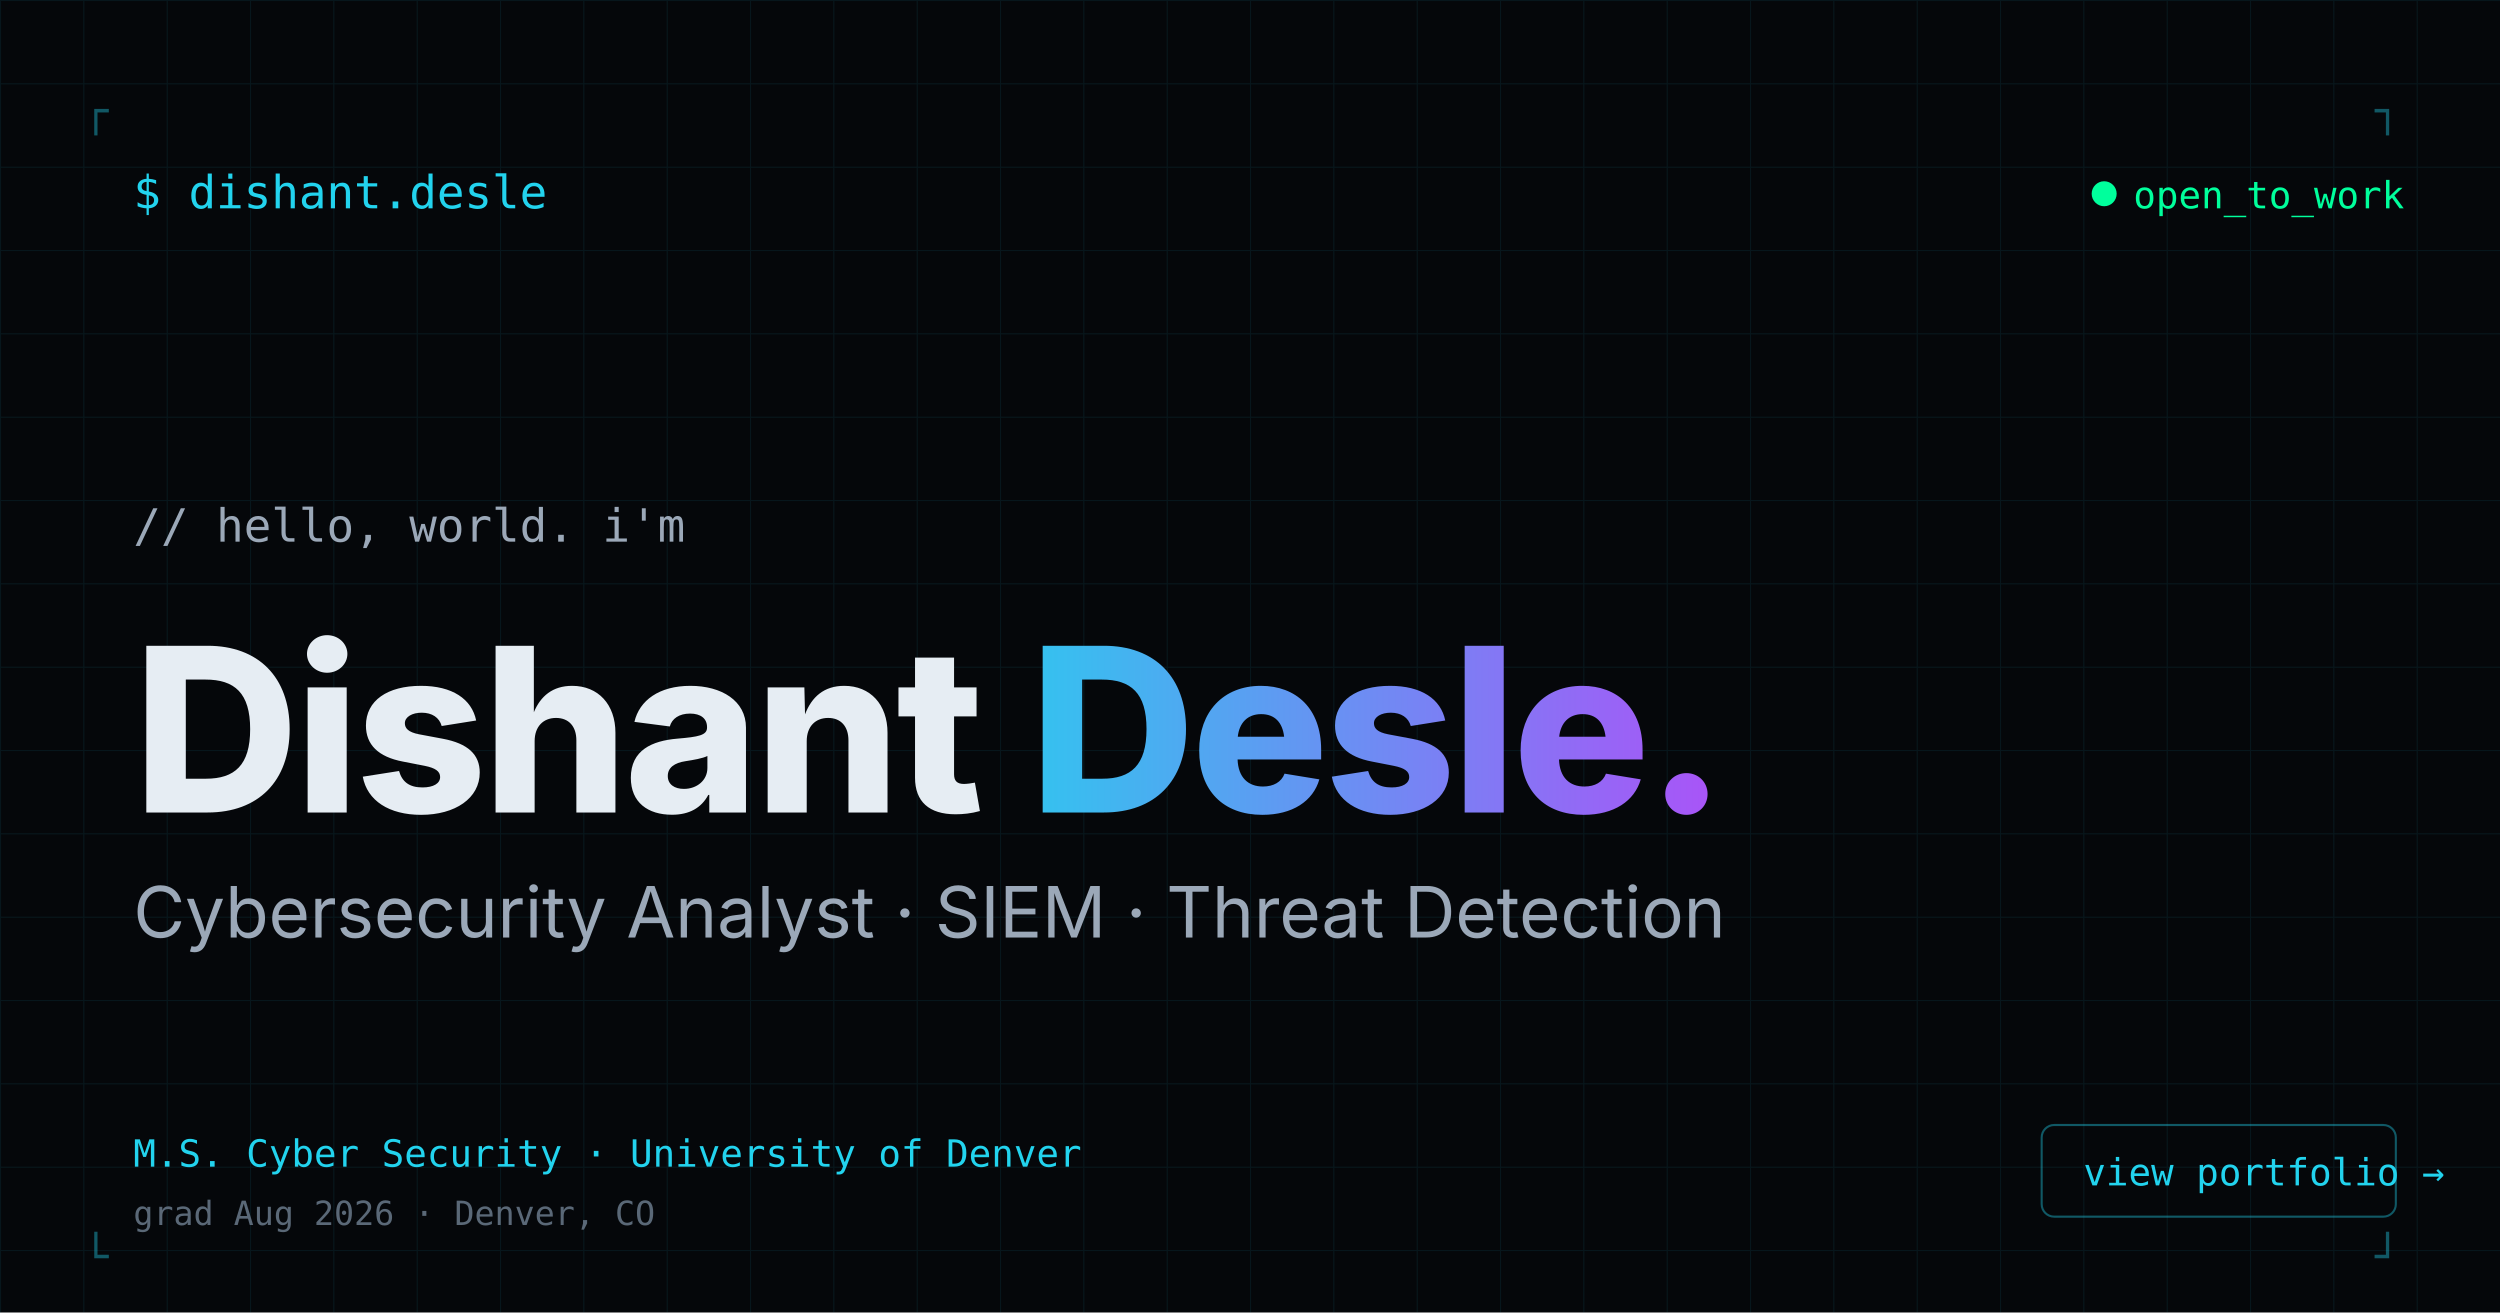
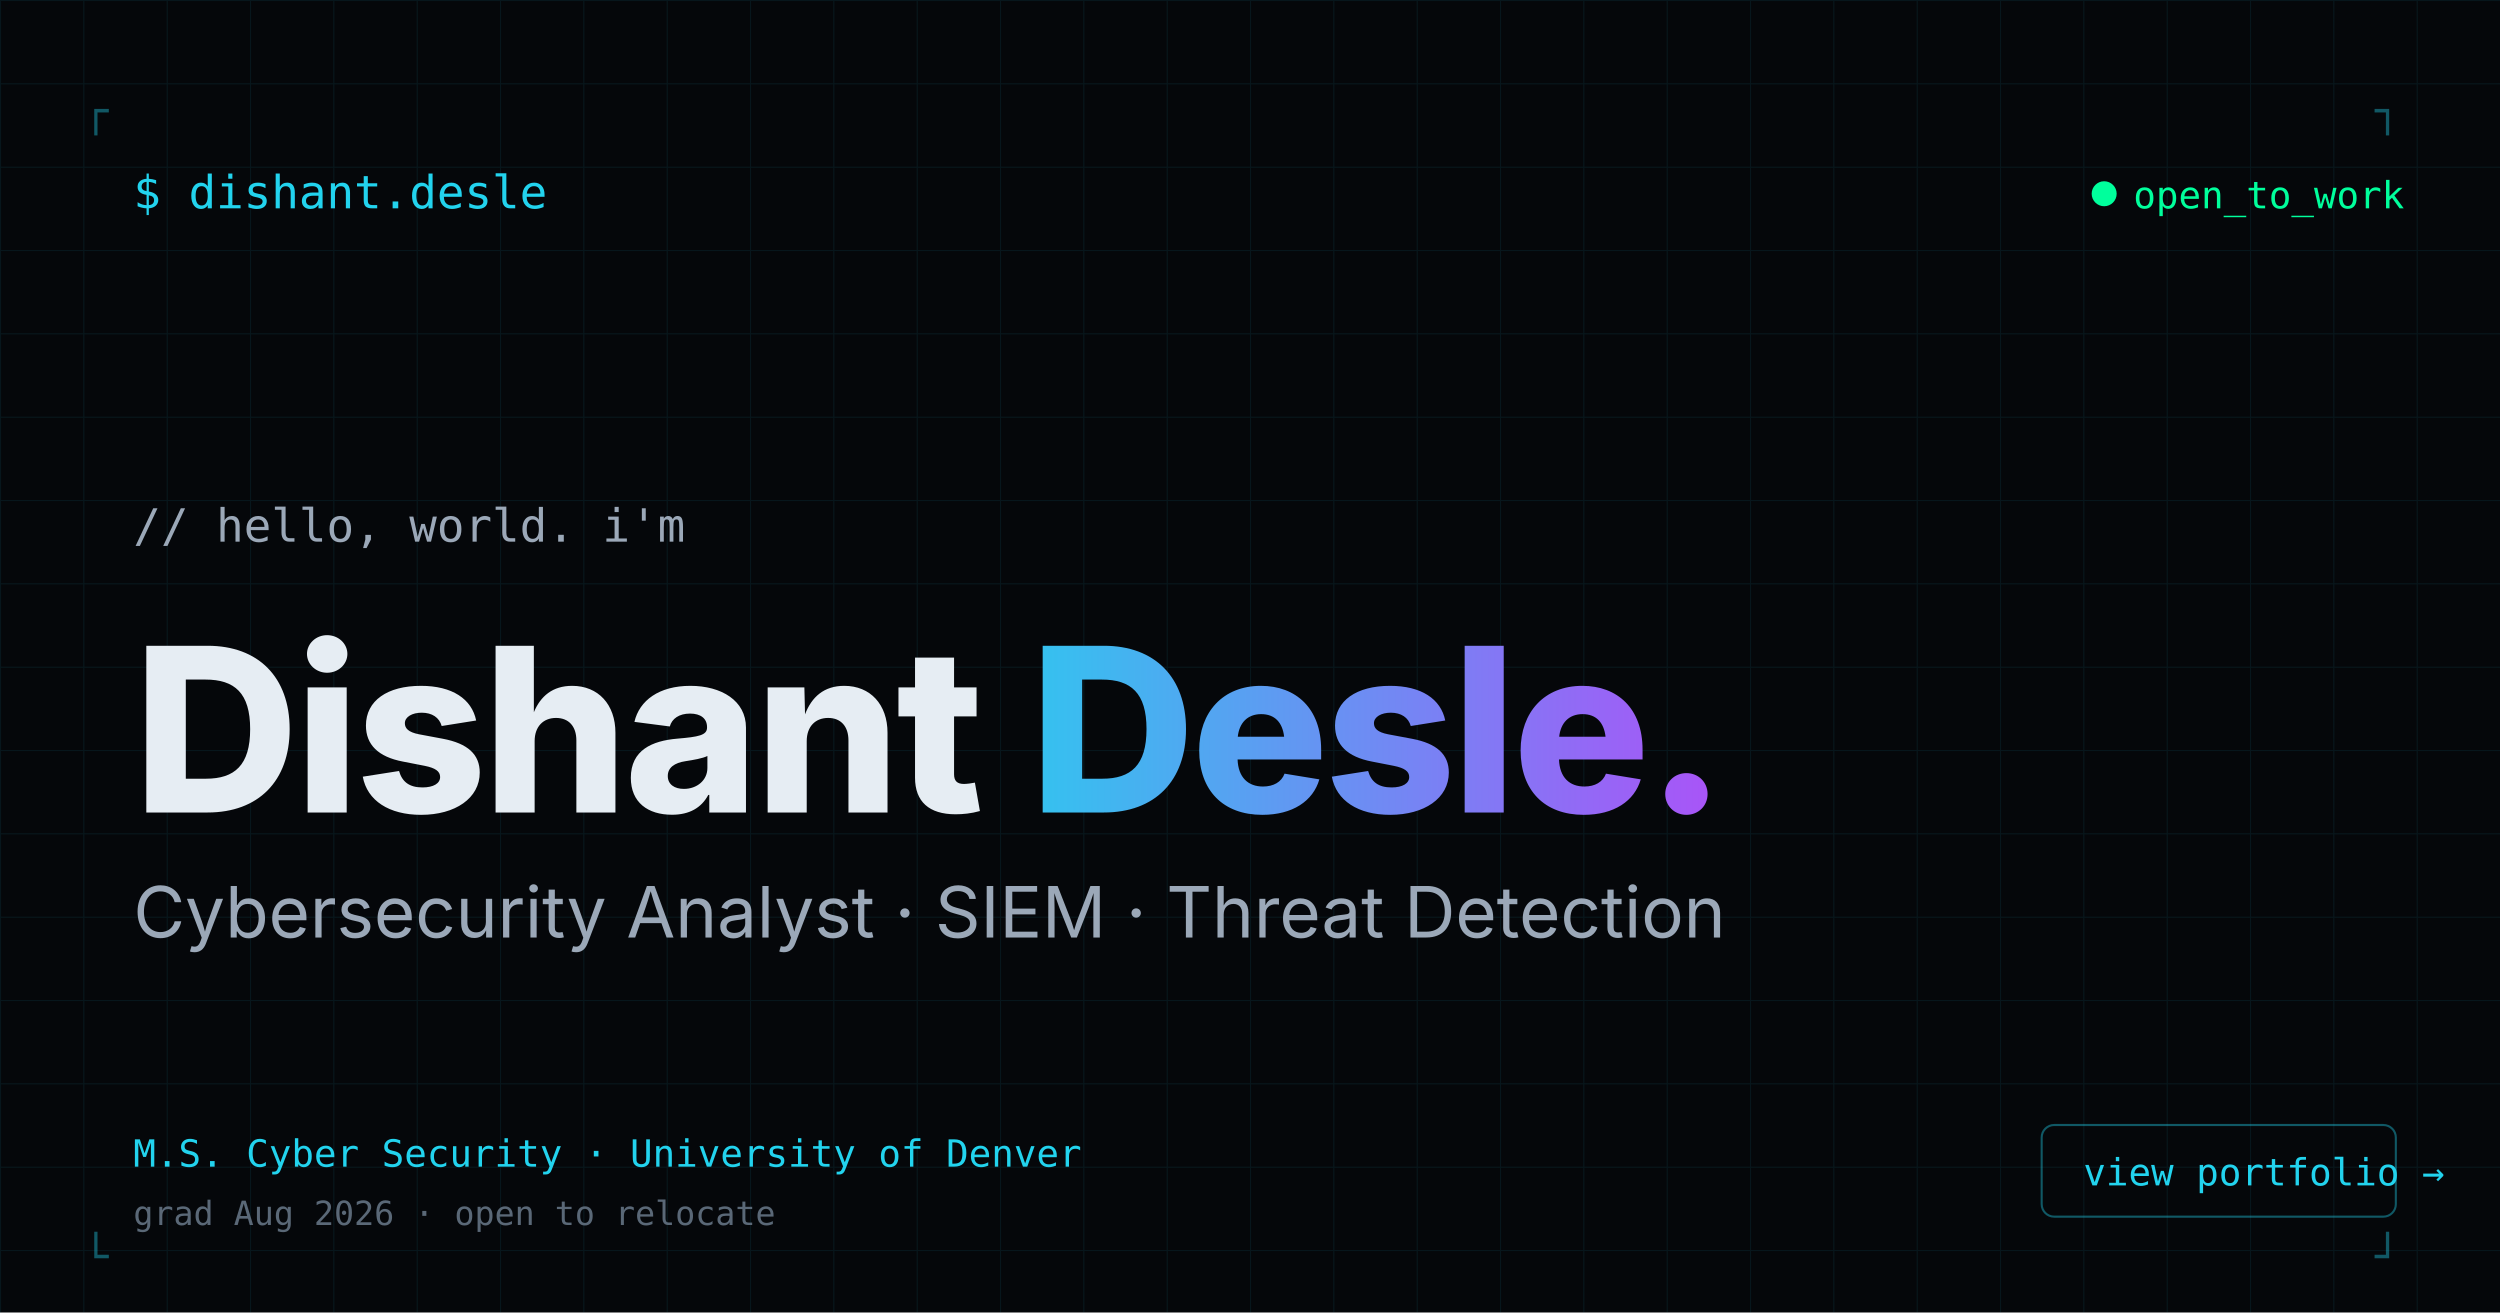
<svg xmlns="http://www.w3.org/2000/svg" viewBox="0 0 1200 630" width="1200" height="630">
  <defs>
    <linearGradient id="grad" x1="0" y1="0" x2="1" y2="0">
      <stop offset="0%" stop-color="#00ff9c" />
      <stop offset="50%" stop-color="#22d3ee" />
      <stop offset="100%" stop-color="#a855f7" />
    </linearGradient>
    <pattern id="grid" width="40" height="40" patternUnits="userSpaceOnUse">
      <path d="M 40 0 L 0 0 0 40" fill="none" stroke="rgba(34,211,238,0.08)" stroke-width="1" />
    </pattern>
  </defs>
  <rect width="1200" height="630" fill="#05070a" />
  <rect width="1200" height="630" fill="url(#grid)" />
  <text x="40" y="60" fill="#22d3ee" font-family="monospace" font-size="20" opacity="0.4">┌</text>
  <text x="1140" y="60" fill="#22d3ee" font-family="monospace" font-size="20" opacity="0.4">┐</text>
  <text x="40" y="610" fill="#22d3ee" font-family="monospace" font-size="20" opacity="0.4">└</text>
  <text x="1140" y="610" fill="#22d3ee" font-family="monospace" font-size="20" opacity="0.4">┘</text>
  <text x="64" y="100" fill="#22d3ee" font-family="monospace" font-size="22">$ dishant.desle</text>
  <circle cx="1010" cy="93" r="6" fill="#00ff9c" />
  <text x="1024" y="100" fill="#00ff9c" font-family="monospace" font-size="18">open_to_work</text>
  <text x="64" y="260" fill="#9ba8b8" font-family="monospace" font-size="22">// hello, world. i'm</text>
  <text x="64" y="390" fill="#e6edf3" font-family="Inter, system-ui, sans-serif" font-size="110" font-weight="800" letter-spacing="-2">Dishant <tspan fill="url(#grad)">Desle.</tspan>
  </text>
  <text x="64" y="450" fill="#9ba8b8" font-family="Inter, system-ui, sans-serif" font-size="34">Cybersecurity Analyst · SIEM · Threat Detection</text>
  <text x="64" y="560" fill="#22d3ee" font-family="monospace" font-size="18">M.S. Cyber Security · University of Denver</text>
-   <text x="64" y="588" fill="#5a6877" font-family="monospace" font-size="16">grad Aug 2026 · Denver, CO</text>
+   <text x="64" y="588" fill="#5a6877" font-family="monospace" font-size="16">grad Aug 2026 · open to relocate</text>
  <rect x="980" y="540" width="170" height="44" rx="6" fill="none" stroke="#22d3ee" stroke-opacity="0.4" />
  <text x="1000" y="569" fill="#22d3ee" font-family="monospace" font-size="18">view portfolio →</text>
</svg>
